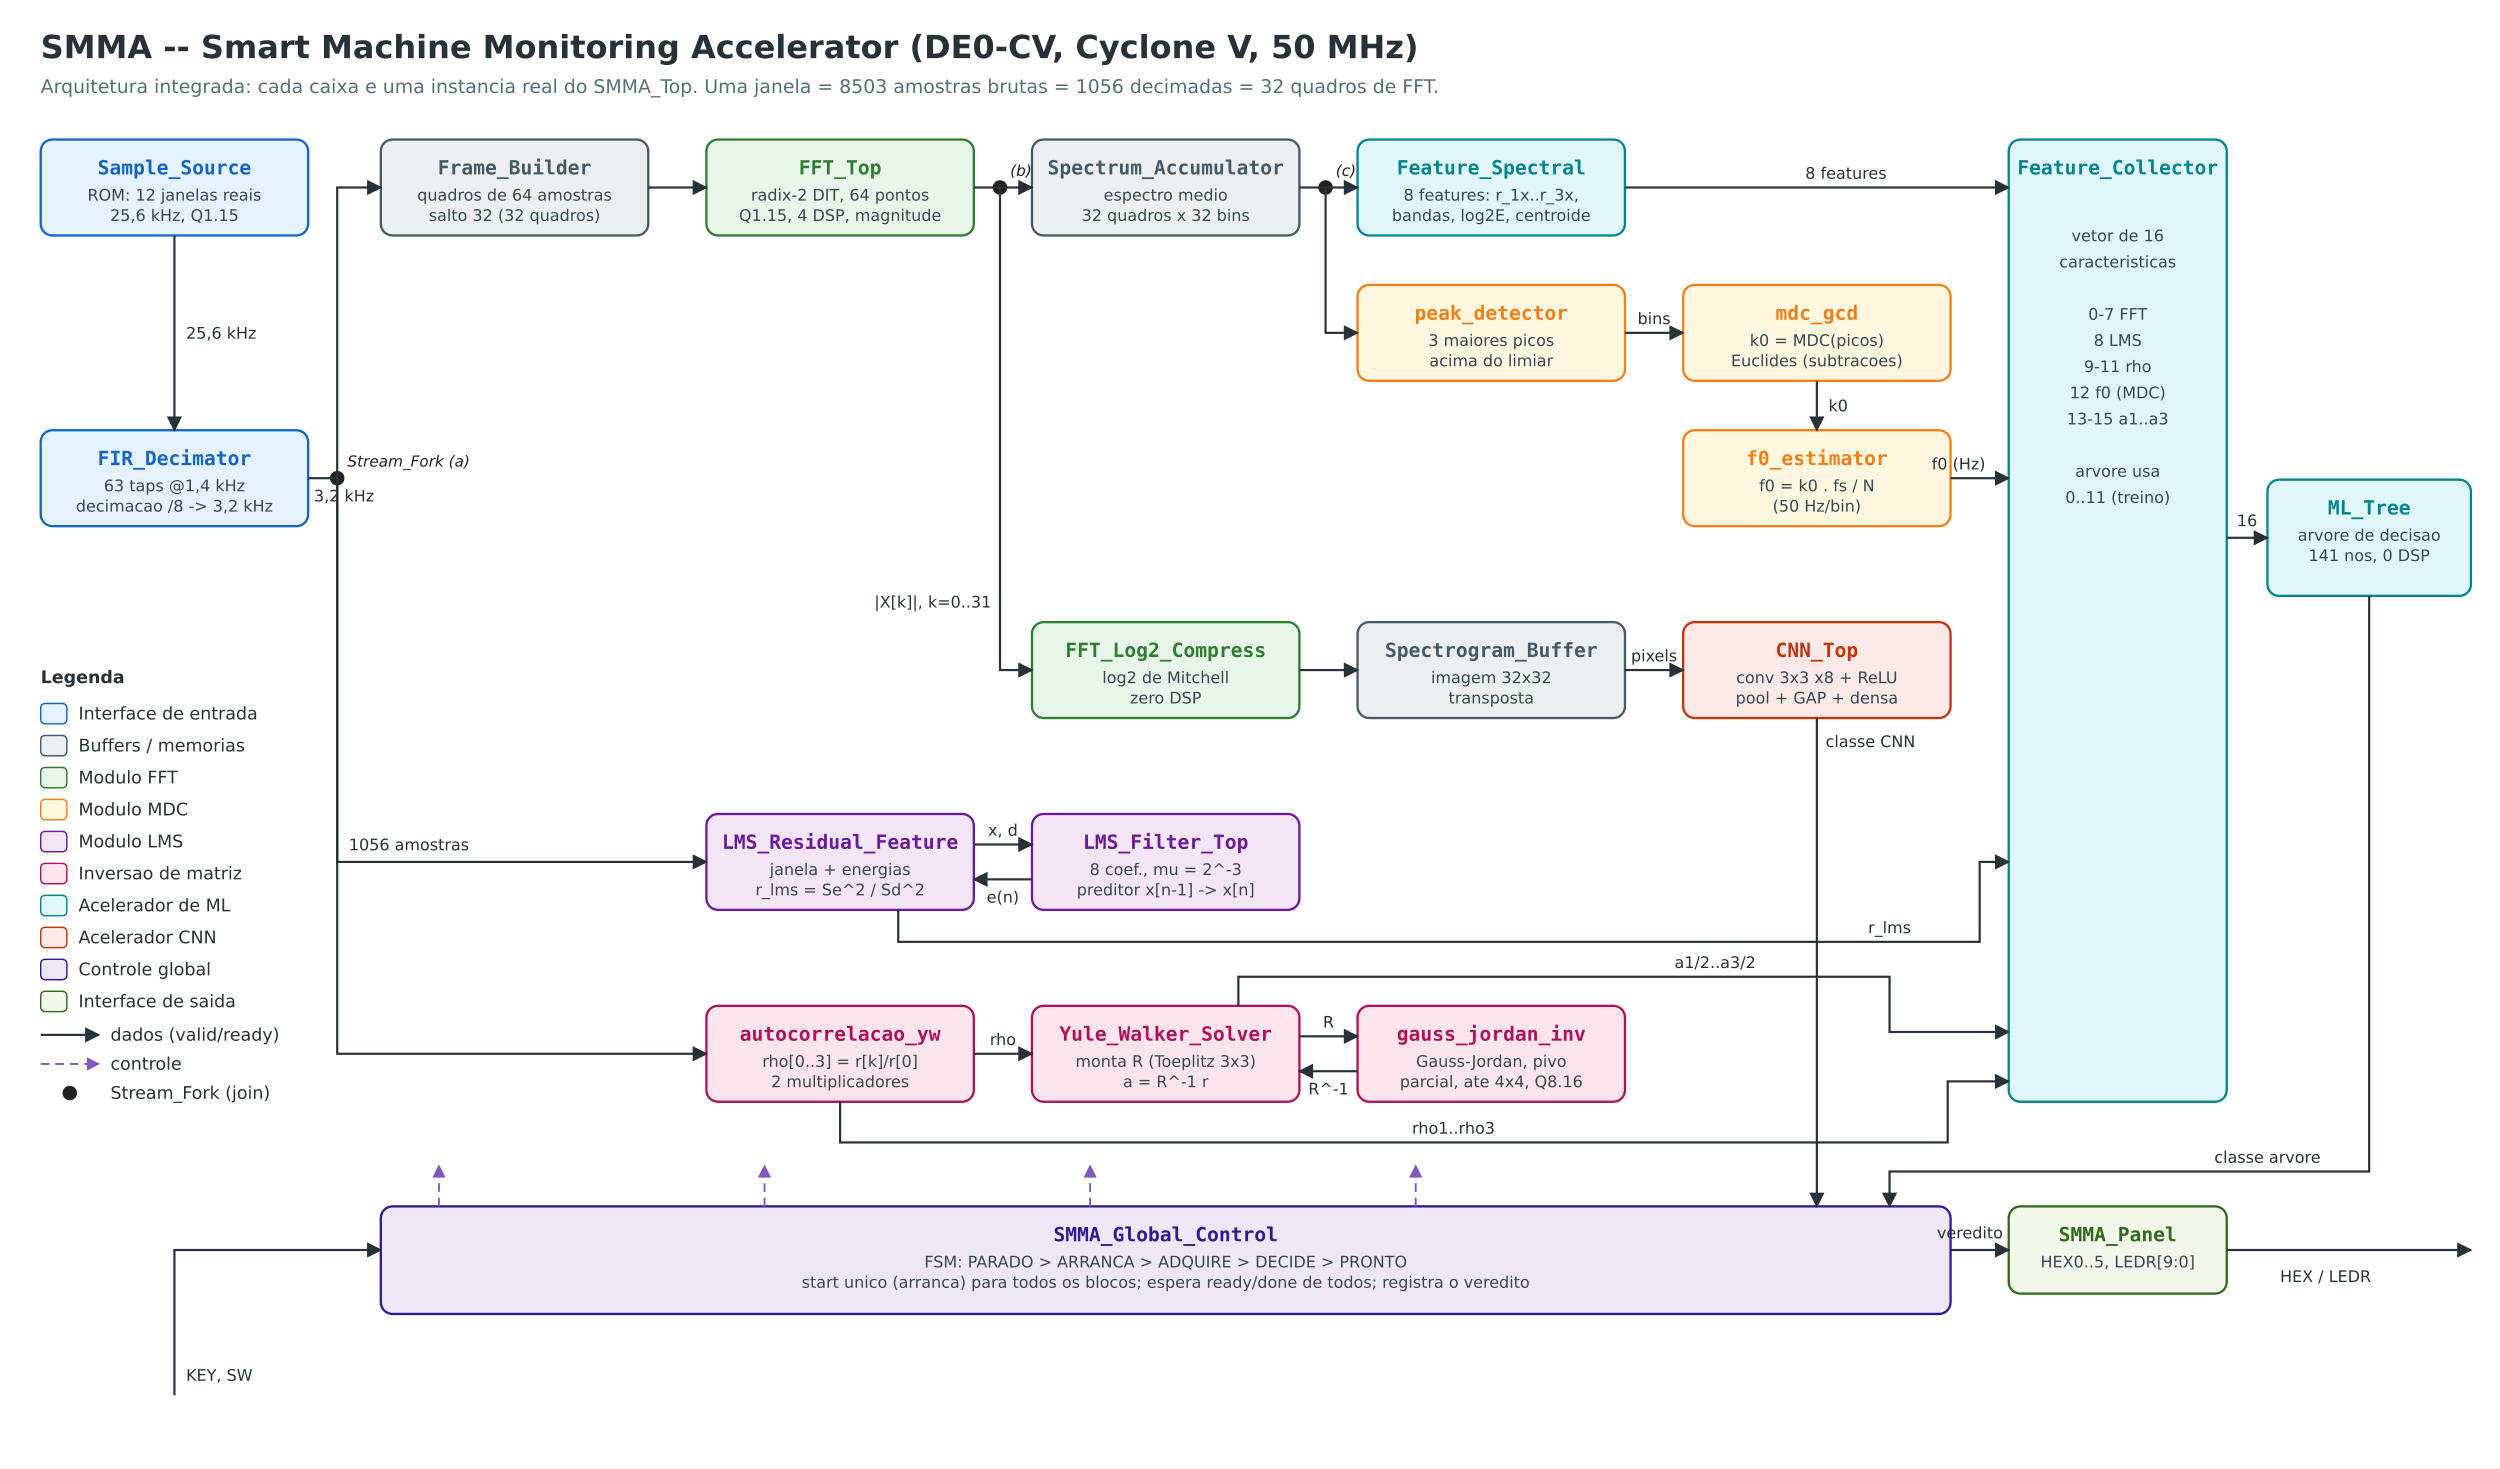
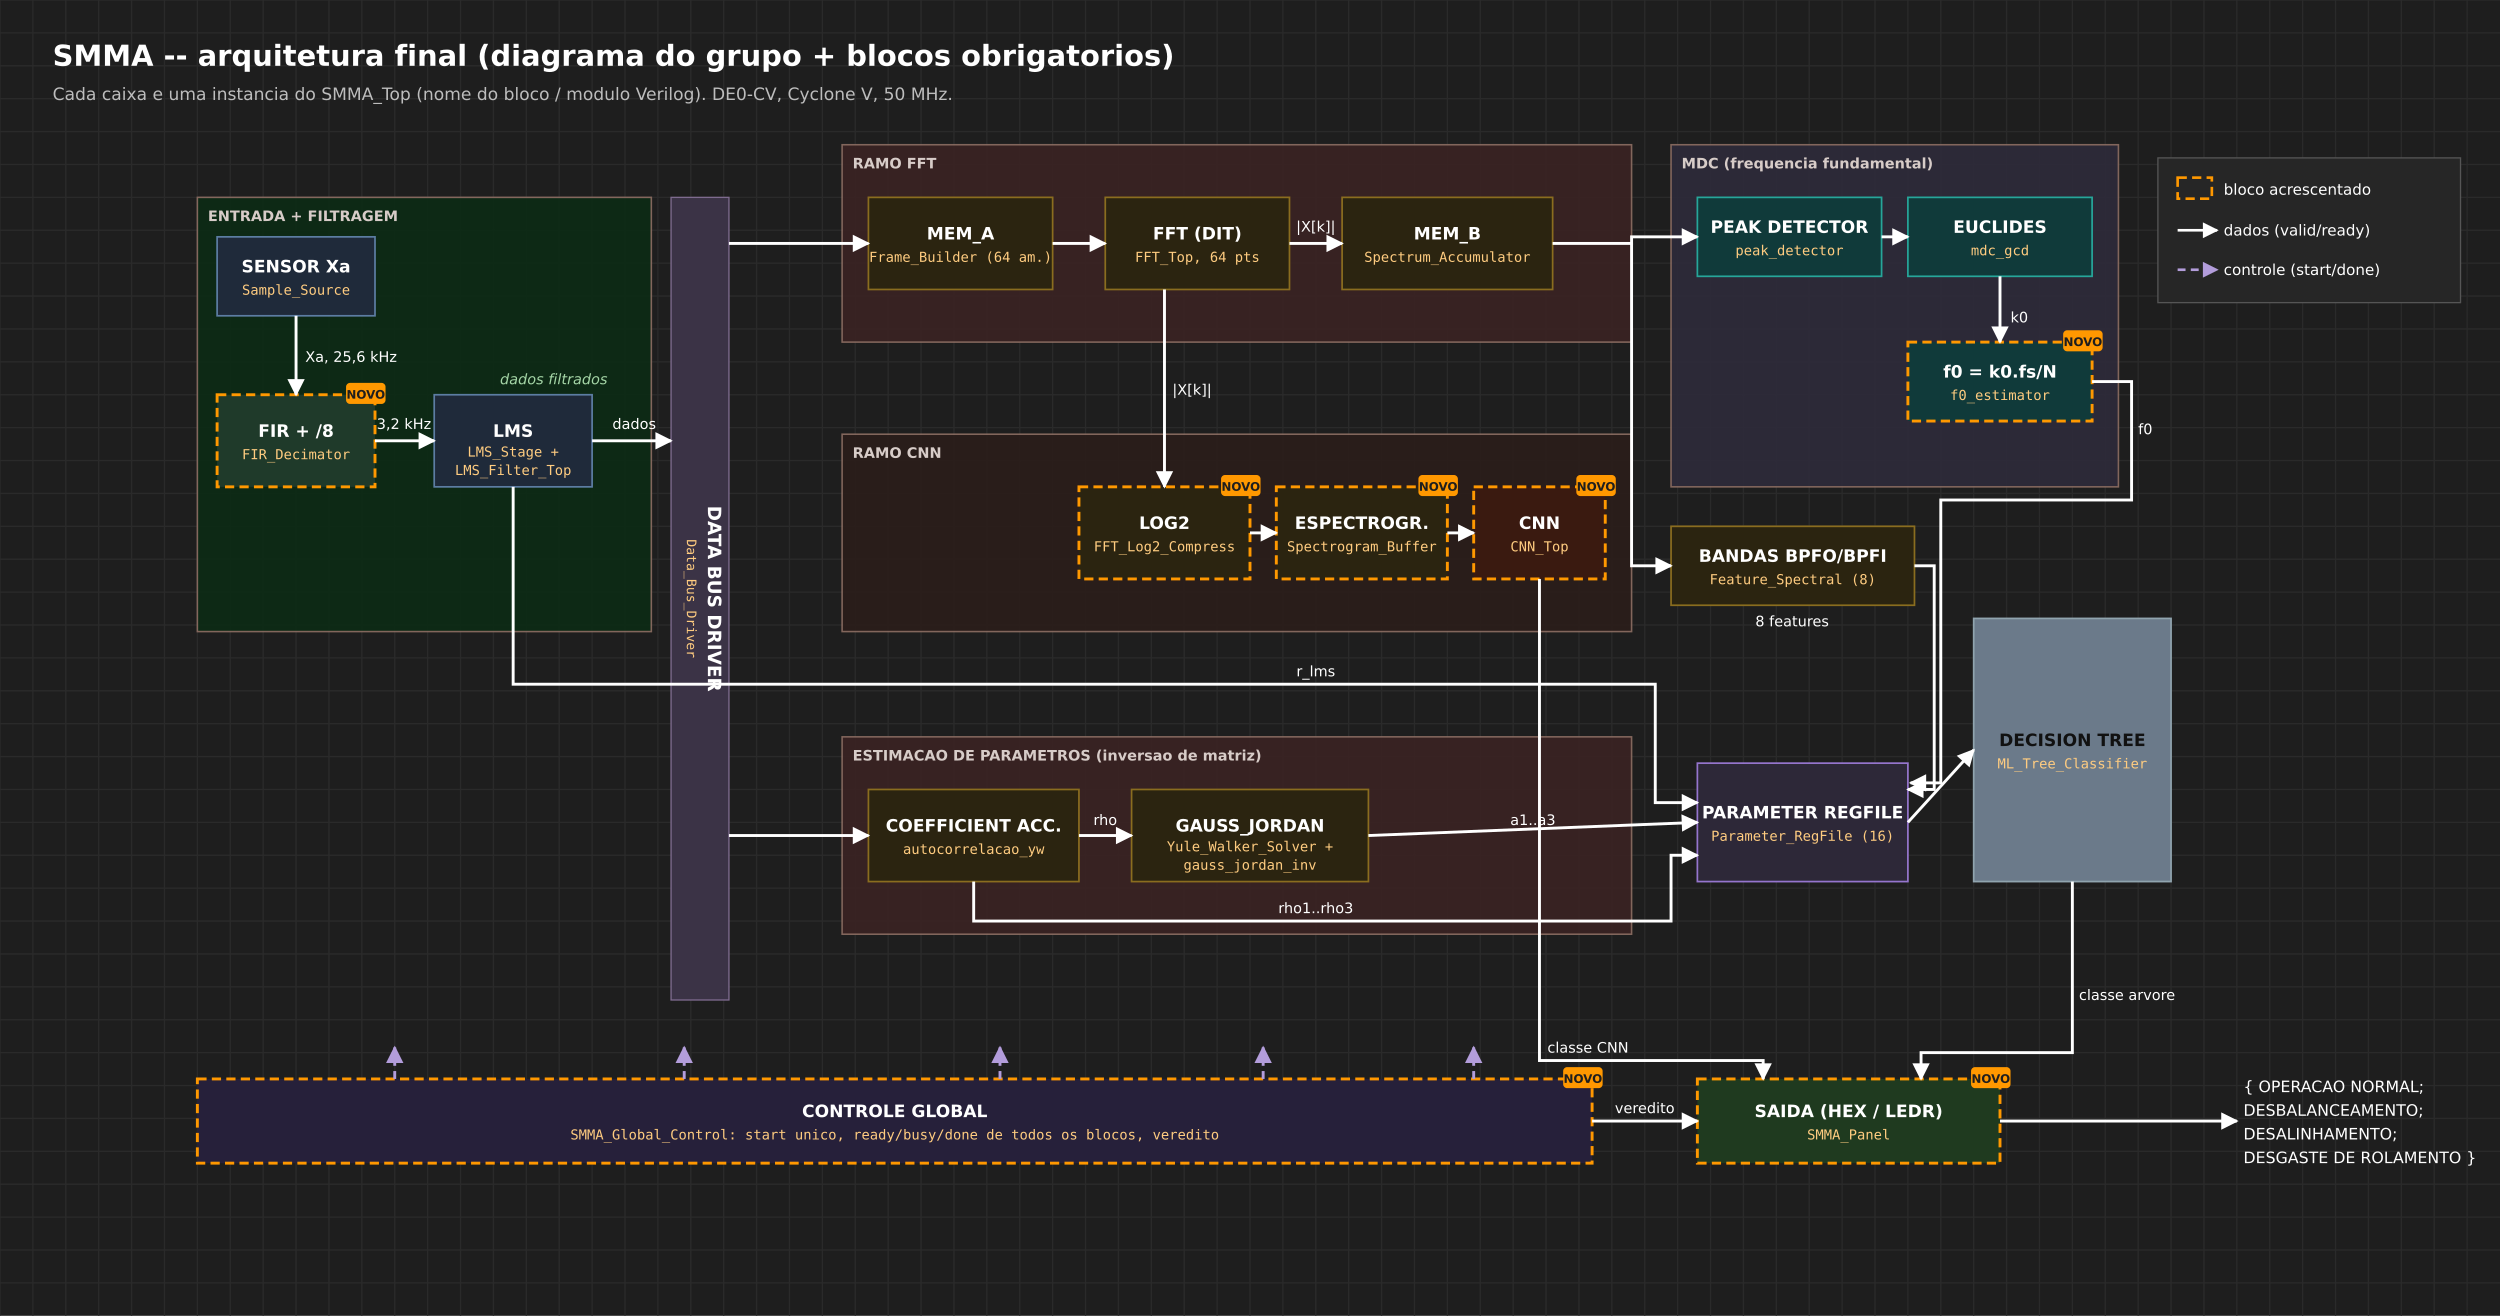
- <svg xmlns="http://www.w3.org/2000/svg" width="1720" height="1010" viewBox="0 0 1720 1010" font-family="DejaVu Sans, Arial, sans-serif">
+ <svg xmlns="http://www.w3.org/2000/svg" width="1900" height="1000" viewBox="0 0 1900 1000" font-family="DejaVu Sans, Arial, sans-serif">
  <defs>
-     <marker id="ad" viewBox="0 0 10 10" refX="9" refY="5" markerWidth="7" markerHeight="7" orient="auto-start-reverse">
-       <path d="M0,0 L10,5 L0,10 z" fill="#263238" />
+     <marker id="m" viewBox="0 0 10 10" refX="9" refY="5" markerWidth="6" markerHeight="6" orient="auto">
+       <path d="M0,0 L10,5 L0,10 z" fill="#ffffff" />
    </marker>
-     <marker id="ac" viewBox="0 0 10 10" refX="9" refY="5" markerWidth="7" markerHeight="7" orient="auto-start-reverse">
-       <path d="M0,0 L10,5 L0,10 z" fill="#7E57C2" />
+     <marker id="mc" viewBox="0 0 10 10" refX="9" refY="5" markerWidth="6" markerHeight="6" orient="auto">
+       <path d="M0,0 L10,5 L0,10 z" fill="#b39ddb" />
    </marker>
    <style>
- .nm { font-family: DejaVu Sans Mono, Consolas, monospace; font-size: 13.5px; font-weight: bold; text-anchor: middle; }
- .sb { font-size: 11px; fill: #37474F; text-anchor: middle; }
- .lb { font-size: 11px; fill: #263238; }
- .fk { font-size: 10.5px; fill: #212121; font-style: italic; }
- .ct { font-size: 11.5px; fill: #5E35B1; }
- .lg { font-size: 12px; fill: #263238; }
- .d { fill: none; stroke: #263238; stroke-width: 1.5; }
- .c { fill: none; stroke: #7E57C2; stroke-width: 1.3; stroke-dasharray: 6 4; }
+ .nm { font-size: 13px; font-weight: bold; text-anchor: middle; }
+ .md { font-size: 10.5px; fill: #ffcc80; text-anchor: middle; font-family: DejaVu Sans Mono, monospace; }
+ .gr { font-size: 11px; fill: #d7ccc8; font-weight: bold; }
+ .lb { font-size: 11px; fill: #ffffff; }
+ .lb2 { font-size: 11px; fill: #a5d6a7; font-style: italic; }
+ .bus { font-size: 14px; fill: #ffffff; font-weight: bold; text-anchor: middle; }
+ .busm { font-size: 10px; fill: #ffcc80; text-anchor: middle; font-family: DejaVu Sans Mono, monospace; }
+ .tag { font-size: 9px; fill: #1e1e1e; font-weight: bold; text-anchor: middle; }
+ .out { font-size: 12px; fill: #ffffff; }
+ .lg { font-size: 11.5px; fill: #ffffff; }
</style>
  </defs>
-   <rect width="100%" height="100%" fill="#FFFFFF" />
-   <text x="28" y="40" font-size="22" font-weight="bold" fill="#263238">SMMA -- Smart Machine Monitoring Accelerator (DE0-CV, Cyclone V, 50 MHz)</text>
-   <text x="28" y="64" font-size="13" fill="#546E7A">Arquitetura integrada: cada caixa e uma instancia real do SMMA_Top. Uma janela = 8503 amostras brutas = 1056 decimadas = 32 quadros de FFT.</text>
-   <g id="src">
-     <rect x="28" y="96" width="184" height="66" rx="8" fill="#E3F2FD" stroke="#1565C0" stroke-width="1.6" />
-     <text x="120.0" y="120" class="nm" fill="#1565C0">Sample_Source</text>
-     <text x="120.0" y="138" class="sb">ROM: 12 janelas reais</text>
-     <text x="120.0" y="152" class="sb">25,6 kHz, Q1.15</text>
-   </g>
-   <g id="fir">
-     <rect x="28" y="296" width="184" height="66" rx="8" fill="#E3F2FD" stroke="#1565C0" stroke-width="1.6" />
-     <text x="120.0" y="320" class="nm" fill="#1565C0">FIR_Decimator</text>
-     <text x="120.0" y="338" class="sb">63 taps @1,4 kHz</text>
-     <text x="120.0" y="352" class="sb">decimacao /8 -&gt; 3,2 kHz</text>
-   </g>
-   <g id="fb">
-     <rect x="262" y="96" width="184" height="66" rx="8" fill="#ECEFF1" stroke="#455A64" stroke-width="1.6" />
-     <text x="354.0" y="120" class="nm" fill="#455A64">Frame_Builder</text>
-     <text x="354.0" y="138" class="sb">quadros de 64 amostras</text>
-     <text x="354.0" y="152" class="sb">salto 32 (32 quadros)</text>
-   </g>
-   <g id="fft">
-     <rect x="486" y="96" width="184" height="66" rx="8" fill="#E8F5E9" stroke="#2E7D32" stroke-width="1.6" />
-     <text x="578.0" y="120" class="nm" fill="#2E7D32">FFT_Top</text>
-     <text x="578.0" y="138" class="sb">radix-2 DIT, 64 pontos</text>
-     <text x="578.0" y="152" class="sb">Q1.15, 4 DSP, magnitude</text>
-   </g>
-   <g id="sa">
-     <rect x="710" y="96" width="184" height="66" rx="8" fill="#ECEFF1" stroke="#455A64" stroke-width="1.6" />
-     <text x="802.0" y="120" class="nm" fill="#455A64">Spectrum_Accumulator</text>
-     <text x="802.0" y="138" class="sb">espectro medio</text>
-     <text x="802.0" y="152" class="sb">32 quadros x 32 bins</text>
-   </g>
-   <g id="fs">
-     <rect x="934" y="96" width="184" height="66" rx="8" fill="#E0F7FA" stroke="#00838F" stroke-width="1.6" />
-     <text x="1026.0" y="120" class="nm" fill="#00838F">Feature_Spectral</text>
-     <text x="1026.0" y="138" class="sb">8 features: r_1x..r_3x,</text>
-     <text x="1026.0" y="152" class="sb">bandas, log2E, centroide</text>
-   </g>
-   <g id="pk">
-     <rect x="934" y="196" width="184" height="66" rx="8" fill="#FFF8E1" stroke="#F57F17" stroke-width="1.6" />
-     <text x="1026.0" y="220" class="nm" fill="#F57F17">peak_detector</text>
-     <text x="1026.0" y="238" class="sb">3 maiores picos</text>
-     <text x="1026.0" y="252" class="sb">acima do limiar</text>
-   </g>
-   <g id="mdc">
-     <rect x="1158" y="196" width="184" height="66" rx="8" fill="#FFF8E1" stroke="#F57F17" stroke-width="1.6" />
-     <text x="1250.0" y="220" class="nm" fill="#F57F17">mdc_gcd</text>
-     <text x="1250.0" y="238" class="sb">k0 = MDC(picos)</text>
-     <text x="1250.0" y="252" class="sb">Euclides (subtracoes)</text>
-   </g>
-   <g id="f0">
-     <rect x="1158" y="296" width="184" height="66" rx="8" fill="#FFF8E1" stroke="#F57F17" stroke-width="1.6" />
-     <text x="1250.0" y="320" class="nm" fill="#F57F17">f0_estimator</text>
-     <text x="1250.0" y="338" class="sb">f0 = k0 . fs / N</text>
-     <text x="1250.0" y="352" class="sb">(50 Hz/bin)</text>
-   </g>
-   <g id="lg">
-     <rect x="710" y="428" width="184" height="66" rx="8" fill="#E8F5E9" stroke="#2E7D32" stroke-width="1.6" />
-     <text x="802.0" y="452" class="nm" fill="#2E7D32">FFT_Log2_Compress</text>
-     <text x="802.0" y="470" class="sb">log2 de Mitchell</text>
-     <text x="802.0" y="484" class="sb">zero DSP</text>
-   </g>
-   <g id="sb">
-     <rect x="934" y="428" width="184" height="66" rx="8" fill="#ECEFF1" stroke="#455A64" stroke-width="1.6" />
-     <text x="1026.0" y="452" class="nm" fill="#455A64">Spectrogram_Buffer</text>
-     <text x="1026.0" y="470" class="sb">imagem 32x32</text>
-     <text x="1026.0" y="484" class="sb">transposta</text>
-   </g>
-   <g id="cnn">
-     <rect x="1158" y="428" width="184" height="66" rx="8" fill="#FBE9E7" stroke="#BF360C" stroke-width="1.6" />
-     <text x="1250.0" y="452" class="nm" fill="#BF360C">CNN_Top</text>
-     <text x="1250.0" y="470" class="sb">conv 3x3 x8 + ReLU</text>
-     <text x="1250.0" y="484" class="sb">pool + GAP + densa</text>
-   </g>
-   <g id="lr">
-     <rect x="486" y="560" width="184" height="66" rx="8" fill="#F3E5F5" stroke="#6A1B9A" stroke-width="1.6" />
-     <text x="578.0" y="584" class="nm" fill="#6A1B9A">LMS_Residual_Feature</text>
-     <text x="578.0" y="602" class="sb">janela + energias</text>
-     <text x="578.0" y="616" class="sb">r_lms = Se^2 / Sd^2</text>
-   </g>
-   <g id="lms">
-     <rect x="710" y="560" width="184" height="66" rx="8" fill="#F3E5F5" stroke="#6A1B9A" stroke-width="1.6" />
-     <text x="802.0" y="584" class="nm" fill="#6A1B9A">LMS_Filter_Top</text>
-     <text x="802.0" y="602" class="sb">8 coef., mu = 2^-3</text>
-     <text x="802.0" y="616" class="sb">preditor x[n-1] -&gt; x[n]</text>
-   </g>
-   <g id="ac">
-     <rect x="486" y="692" width="184" height="66" rx="8" fill="#FCE4EC" stroke="#AD1457" stroke-width="1.6" />
-     <text x="578.0" y="716" class="nm" fill="#AD1457">autocorrelacao_yw</text>
-     <text x="578.0" y="734" class="sb">rho[0..3] = r[k]/r[0]</text>
-     <text x="578.0" y="748" class="sb">2 multiplicadores</text>
-   </g>
-   <g id="yw">
-     <rect x="710" y="692" width="184" height="66" rx="8" fill="#FCE4EC" stroke="#AD1457" stroke-width="1.6" />
-     <text x="802.0" y="716" class="nm" fill="#AD1457">Yule_Walker_Solver</text>
-     <text x="802.0" y="734" class="sb">monta R (Toeplitz 3x3)</text>
-     <text x="802.0" y="748" class="sb">a = R^-1 r</text>
-   </g>
-   <g id="gj">
-     <rect x="934" y="692" width="184" height="66" rx="8" fill="#FCE4EC" stroke="#AD1457" stroke-width="1.6" />
-     <text x="1026.0" y="716" class="nm" fill="#AD1457">gauss_jordan_inv</text>
-     <text x="1026.0" y="734" class="sb">Gauss-Jordan, pivo</text>
-     <text x="1026.0" y="748" class="sb">parcial, ate 4x4, Q8.16</text>
-   </g>
-   <g id="col">
-     <rect x="1382" y="96" width="150" height="662" rx="8" fill="#E0F7FA" stroke="#00838F" stroke-width="1.6" />
-     <text x="1457.0" y="120" class="nm" fill="#00838F">Feature_Collector</text>
-     <text x="1457.0" y="138" class="sb" />
-   </g>
-   <g id="tree">
-     <rect x="1560" y="330" width="140" height="80" rx="8" fill="#E0F7FA" stroke="#00838F" stroke-width="1.6" />
-     <text x="1630.0" y="354" class="nm" fill="#00838F">ML_Tree</text>
-     <text x="1630.0" y="372" class="sb">arvore de decisao</text>
-     <text x="1630.0" y="386" class="sb">141 nos, 0 DSP</text>
-   </g>
-   <g id="ctl">
-     <rect x="262" y="830" width="1080" height="74" rx="8" fill="#EDE7F6" stroke="#311B92" stroke-width="1.6" />
-     <text x="802.0" y="854" class="nm" fill="#311B92">SMMA_Global_Control</text>
-     <text x="802.0" y="872" class="sb">FSM: PARADO &gt; ARRANCA &gt; ADQUIRE &gt; DECIDE &gt; PRONTO</text>
-     <text x="802.0" y="886" class="sb">start unico (arranca) para todos os blocos; espera ready/done de todos; registra o veredito</text>
-   </g>
-   <g id="pan">
-     <rect x="1382" y="830" width="150" height="60" rx="8" fill="#F1F8E9" stroke="#33691E" stroke-width="1.6" />
-     <text x="1457.0" y="854" class="nm" fill="#33691E">SMMA_Panel</text>
-     <text x="1457.0" y="872" class="sb">HEX0..5, LEDR[9:0]</text>
-   </g>
-   <text x="1457" y="166" class="sb">vetor de 16</text>
-   <text x="1457" y="184" class="sb">caracteristicas</text>
-   <text x="1457" y="202" class="sb" />
-   <text x="1457" y="220" class="sb">0-7  FFT</text>
-   <text x="1457" y="238" class="sb">8    LMS</text>
-   <text x="1457" y="256" class="sb">9-11 rho</text>
-   <text x="1457" y="274" class="sb">12   f0 (MDC)</text>
-   <text x="1457" y="292" class="sb">13-15 a1..a3</text>
-   <text x="1457" y="310" class="sb" />
-   <text x="1457" y="328" class="sb">arvore usa</text>
-   <text x="1457" y="346" class="sb">0..11 (treino)</text>
-   <path d="M120.0,162 L120.0,296" class="d" marker-end="url(#ad)" />
-   <text x="128.0" y="233.0" class="lb" text-anchor="start">25,6 kHz</text>
-   <circle cx="232" cy="329.0" r="5" fill="#212121" />
-   <text x="239" y="321.0" class="fk">Stream_Fork (a)</text>
-   <path d="M212,329.0 L232,329.0" class="d" />
-   <text x="216" y="345.0" class="lb" text-anchor="start">3,2 kHz</text>
-   <path d="M232,329.0 L232,129.0 L262,129.0" class="d" marker-end="url(#ad)" />
-   <path d="M232,329.0 L232,593.0 L486,593.0" class="d" marker-end="url(#ad)" />
-   <text x="240" y="585.0" class="lb" text-anchor="start">1056 amostras</text>
-   <path d="M232,329.0 L232,725.0 L486,725.0" class="d" marker-end="url(#ad)" />
-   <path d="M446,129.0 L486,129.0" class="d" marker-end="url(#ad)" />
-   <circle cx="688" cy="129.0" r="5" fill="#212121" />
-   <text x="695" y="121.0" class="fk">(b)</text>
-   <path d="M670,129.0 L688,129.0" class="d" />
-   <path d="M688,129.0 L710,129.0" class="d" marker-end="url(#ad)" />
-   <path d="M688,129.0 L688,461.0 L710,461.0" class="d" marker-end="url(#ad)" />
-   <text x="682" y="418" class="lb" text-anchor="end">|X[k]|, k=0..31</text>
-   <circle cx="912" cy="129.0" r="5" fill="#212121" />
-   <text x="919" y="121.0" class="fk">(c)</text>
-   <path d="M894,129.0 L912,129.0" class="d" />
-   <path d="M912,129.0 L934,129.0" class="d" marker-end="url(#ad)" />
-   <path d="M912,129.0 L912,229.0 L934,229.0" class="d" marker-end="url(#ad)" />
-   <path d="M1118,229.0 L1158,229.0" class="d" marker-end="url(#ad)" />
-   <text x="1138.0" y="223.0" class="lb" text-anchor="middle">bins</text>
-   <path d="M1250.0,262 L1250.0,296" class="d" marker-end="url(#ad)" />
-   <text x="1258.0" y="283.0" class="lb" text-anchor="start">k0</text>
-   <path d="M1118,129.0 L1382,129.0" class="d" marker-end="url(#ad)" />
-   <text x="1270" y="123.0" class="lb" text-anchor="middle">8 features</text>
-   <path d="M1342,329.0 L1382,329.0" class="d" marker-end="url(#ad)" />
-   <text x="1366" y="323.0" class="lb" text-anchor="end">f0 (Hz)</text>
-   <path d="M894,461.0 L934,461.0" class="d" marker-end="url(#ad)" />
-   <path d="M1118,461.0 L1158,461.0" class="d" marker-end="url(#ad)" />
-   <text x="1138.0" y="455.0" class="lb" text-anchor="middle">pixels</text>
-   <path d="M670,581.0 L710,581.0" class="d" marker-end="url(#ad)" />
-   <text x="690.0" y="575.0" class="lb" text-anchor="middle">x, d</text>
-   <path d="M710,605.0 L670,605.0" class="d" marker-end="url(#ad)" />
-   <text x="690.0" y="621.0" class="lb" text-anchor="middle">e(n)</text>
-   <path d="M618.0,626 L618.0,648 L1362,648 L1362,593.0 L1382,593.0" class="d" marker-end="url(#ad)" />
-   <text x="1300" y="642" class="lb" text-anchor="middle">r_lms</text>
-   <path d="M670,725.0 L710,725.0" class="d" marker-end="url(#ad)" />
-   <text x="690.0" y="719.0" class="lb" text-anchor="middle">rho</text>
-   <path d="M894,713.0 L934,713.0" class="d" marker-end="url(#ad)" />
-   <text x="914.0" y="707.0" class="lb" text-anchor="middle">R</text>
-   <path d="M934,737.0 L894,737.0" class="d" marker-end="url(#ad)" />
-   <text x="914.0" y="753.0" class="lb" text-anchor="middle">R^-1</text>
-   <path d="M578.0,758 L578.0,786 L1340,786 L1340,744 L1382,744" class="d" marker-end="url(#ad)" />
-   <text x="1000" y="780" class="lb" text-anchor="middle">rho1..rho3</text>
-   <path d="M852.0,692 L852.0,672 L1300,672 L1300,710 L1382,710" class="d" marker-end="url(#ad)" />
-   <text x="1180" y="666" class="lb" text-anchor="middle">a1/2..a3/2</text>
-   <path d="M1532,370 L1560,370.0" class="d" marker-end="url(#ad)" />
-   <text x="1546" y="362" class="lb" text-anchor="middle">16</text>
-   <path d="M1630.0,410 L1630,806 L1300,806 L1300,830" class="d" marker-end="url(#ad)" />
-   <text x="1560" y="800" class="lb" text-anchor="middle">classe arvore</text>
-   <path d="M1250.0,494 L1250.0,830" class="d" marker-end="url(#ad)" />
-   <text x="1256.0" y="514" class="lb" text-anchor="start">classe CNN</text>
-   <path d="M1342,860 L1382,860.0" class="d" marker-end="url(#ad)" />
-   <text x="1378" y="852" class="lb" text-anchor="end">veredito</text>
-   <path d="M1532,860 L1700,860" class="d" marker-end="url(#ad)" />
-   <text x="1600" y="882" class="lb" text-anchor="middle">HEX / LEDR</text>
-   <path d="M120.0,960 L120.0,860 L262,860" class="d" marker-end="url(#ad)" />
-   <text x="128.0" y="950" class="lb" text-anchor="start">KEY, SW</text>
-   <path d="M302,830 L302,802" class="c" marker-end="url(#ac)" />
-   <path d="M526,830 L526,802" class="c" marker-end="url(#ac)" />
-   <path d="M750,830 L750,802" class="c" marker-end="url(#ac)" />
-   <path d="M974,830 L974,802" class="c" marker-end="url(#ac)" />
-   <text x="28" y="470" class="lg" font-weight="bold">Legenda</text>
-   <rect x="28" y="484" width="18" height="14" rx="3" fill="#E3F2FD" stroke="#1565C0" />
-   <text x="54" y="495" class="lg">Interface de entrada</text>
-   <rect x="28" y="506" width="18" height="14" rx="3" fill="#ECEFF1" stroke="#455A64" />
-   <text x="54" y="517" class="lg">Buffers / memorias</text>
-   <rect x="28" y="528" width="18" height="14" rx="3" fill="#E8F5E9" stroke="#2E7D32" />
-   <text x="54" y="539" class="lg">Modulo FFT</text>
-   <rect x="28" y="550" width="18" height="14" rx="3" fill="#FFF8E1" stroke="#F57F17" />
-   <text x="54" y="561" class="lg">Modulo MDC</text>
-   <rect x="28" y="572" width="18" height="14" rx="3" fill="#F3E5F5" stroke="#6A1B9A" />
-   <text x="54" y="583" class="lg">Modulo LMS</text>
-   <rect x="28" y="594" width="18" height="14" rx="3" fill="#FCE4EC" stroke="#AD1457" />
-   <text x="54" y="605" class="lg">Inversao de matriz</text>
-   <rect x="28" y="616" width="18" height="14" rx="3" fill="#E0F7FA" stroke="#00838F" />
-   <text x="54" y="627" class="lg">Acelerador de ML</text>
-   <rect x="28" y="638" width="18" height="14" rx="3" fill="#FBE9E7" stroke="#BF360C" />
-   <text x="54" y="649" class="lg">Acelerador CNN</text>
-   <rect x="28" y="660" width="18" height="14" rx="3" fill="#EDE7F6" stroke="#311B92" />
-   <text x="54" y="671" class="lg">Controle global</text>
-   <rect x="28" y="682" width="18" height="14" rx="3" fill="#F1F8E9" stroke="#33691E" />
-   <text x="54" y="693" class="lg">Interface de saida</text>
-   <path d="M28,712 L68,712" class="d" marker-end="url(#ad)" />
-   <text x="76" y="716" class="lg">dados (valid/ready)</text>
-   <path d="M28,732 L68,732" class="c" marker-end="url(#ac)" />
-   <text x="76" y="736" class="lg">controle</text>
-   <circle cx="48" cy="752" r="5" fill="#212121" />
-   <text x="76" y="756" class="lg">Stream_Fork (join)</text>
+   <rect width="100%" height="100%" fill="#1e1e1e" />
+   <path d="M0,0 V1000" stroke="#2a2a2a" />
+   <path d="M25,0 V1000" stroke="#2a2a2a" />
+   <path d="M50,0 V1000" stroke="#2a2a2a" />
+   <path d="M75,0 V1000" stroke="#2a2a2a" />
+   <path d="M100,0 V1000" stroke="#2a2a2a" />
+   <path d="M125,0 V1000" stroke="#2a2a2a" />
+   <path d="M150,0 V1000" stroke="#2a2a2a" />
+   <path d="M175,0 V1000" stroke="#2a2a2a" />
+   <path d="M200,0 V1000" stroke="#2a2a2a" />
+   <path d="M225,0 V1000" stroke="#2a2a2a" />
+   <path d="M250,0 V1000" stroke="#2a2a2a" />
+   <path d="M275,0 V1000" stroke="#2a2a2a" />
+   <path d="M300,0 V1000" stroke="#2a2a2a" />
+   <path d="M325,0 V1000" stroke="#2a2a2a" />
+   <path d="M350,0 V1000" stroke="#2a2a2a" />
+   <path d="M375,0 V1000" stroke="#2a2a2a" />
+   <path d="M400,0 V1000" stroke="#2a2a2a" />
+   <path d="M425,0 V1000" stroke="#2a2a2a" />
+   <path d="M450,0 V1000" stroke="#2a2a2a" />
+   <path d="M475,0 V1000" stroke="#2a2a2a" />
+   <path d="M500,0 V1000" stroke="#2a2a2a" />
+   <path d="M525,0 V1000" stroke="#2a2a2a" />
+   <path d="M550,0 V1000" stroke="#2a2a2a" />
+   <path d="M575,0 V1000" stroke="#2a2a2a" />
+   <path d="M600,0 V1000" stroke="#2a2a2a" />
+   <path d="M625,0 V1000" stroke="#2a2a2a" />
+   <path d="M650,0 V1000" stroke="#2a2a2a" />
+   <path d="M675,0 V1000" stroke="#2a2a2a" />
+   <path d="M700,0 V1000" stroke="#2a2a2a" />
+   <path d="M725,0 V1000" stroke="#2a2a2a" />
+   <path d="M750,0 V1000" stroke="#2a2a2a" />
+   <path d="M775,0 V1000" stroke="#2a2a2a" />
+   <path d="M800,0 V1000" stroke="#2a2a2a" />
+   <path d="M825,0 V1000" stroke="#2a2a2a" />
+   <path d="M850,0 V1000" stroke="#2a2a2a" />
+   <path d="M875,0 V1000" stroke="#2a2a2a" />
+   <path d="M900,0 V1000" stroke="#2a2a2a" />
+   <path d="M925,0 V1000" stroke="#2a2a2a" />
+   <path d="M950,0 V1000" stroke="#2a2a2a" />
+   <path d="M975,0 V1000" stroke="#2a2a2a" />
+   <path d="M1000,0 V1000" stroke="#2a2a2a" />
+   <path d="M1025,0 V1000" stroke="#2a2a2a" />
+   <path d="M1050,0 V1000" stroke="#2a2a2a" />
+   <path d="M1075,0 V1000" stroke="#2a2a2a" />
+   <path d="M1100,0 V1000" stroke="#2a2a2a" />
+   <path d="M1125,0 V1000" stroke="#2a2a2a" />
+   <path d="M1150,0 V1000" stroke="#2a2a2a" />
+   <path d="M1175,0 V1000" stroke="#2a2a2a" />
+   <path d="M1200,0 V1000" stroke="#2a2a2a" />
+   <path d="M1225,0 V1000" stroke="#2a2a2a" />
+   <path d="M1250,0 V1000" stroke="#2a2a2a" />
+   <path d="M1275,0 V1000" stroke="#2a2a2a" />
+   <path d="M1300,0 V1000" stroke="#2a2a2a" />
+   <path d="M1325,0 V1000" stroke="#2a2a2a" />
+   <path d="M1350,0 V1000" stroke="#2a2a2a" />
+   <path d="M1375,0 V1000" stroke="#2a2a2a" />
+   <path d="M1400,0 V1000" stroke="#2a2a2a" />
+   <path d="M1425,0 V1000" stroke="#2a2a2a" />
+   <path d="M1450,0 V1000" stroke="#2a2a2a" />
+   <path d="M1475,0 V1000" stroke="#2a2a2a" />
+   <path d="M1500,0 V1000" stroke="#2a2a2a" />
+   <path d="M1525,0 V1000" stroke="#2a2a2a" />
+   <path d="M1550,0 V1000" stroke="#2a2a2a" />
+   <path d="M1575,0 V1000" stroke="#2a2a2a" />
+   <path d="M1600,0 V1000" stroke="#2a2a2a" />
+   <path d="M1625,0 V1000" stroke="#2a2a2a" />
+   <path d="M1650,0 V1000" stroke="#2a2a2a" />
+   <path d="M1675,0 V1000" stroke="#2a2a2a" />
+   <path d="M1700,0 V1000" stroke="#2a2a2a" />
+   <path d="M1725,0 V1000" stroke="#2a2a2a" />
+   <path d="M1750,0 V1000" stroke="#2a2a2a" />
+   <path d="M1775,0 V1000" stroke="#2a2a2a" />
+   <path d="M1800,0 V1000" stroke="#2a2a2a" />
+   <path d="M1825,0 V1000" stroke="#2a2a2a" />
+   <path d="M1850,0 V1000" stroke="#2a2a2a" />
+   <path d="M1875,0 V1000" stroke="#2a2a2a" />
+   <path d="M0,0 H1900" stroke="#2a2a2a" />
+   <path d="M0,25 H1900" stroke="#2a2a2a" />
+   <path d="M0,50 H1900" stroke="#2a2a2a" />
+   <path d="M0,75 H1900" stroke="#2a2a2a" />
+   <path d="M0,100 H1900" stroke="#2a2a2a" />
+   <path d="M0,125 H1900" stroke="#2a2a2a" />
+   <path d="M0,150 H1900" stroke="#2a2a2a" />
+   <path d="M0,175 H1900" stroke="#2a2a2a" />
+   <path d="M0,200 H1900" stroke="#2a2a2a" />
+   <path d="M0,225 H1900" stroke="#2a2a2a" />
+   <path d="M0,250 H1900" stroke="#2a2a2a" />
+   <path d="M0,275 H1900" stroke="#2a2a2a" />
+   <path d="M0,300 H1900" stroke="#2a2a2a" />
+   <path d="M0,325 H1900" stroke="#2a2a2a" />
+   <path d="M0,350 H1900" stroke="#2a2a2a" />
+   <path d="M0,375 H1900" stroke="#2a2a2a" />
+   <path d="M0,400 H1900" stroke="#2a2a2a" />
+   <path d="M0,425 H1900" stroke="#2a2a2a" />
+   <path d="M0,450 H1900" stroke="#2a2a2a" />
+   <path d="M0,475 H1900" stroke="#2a2a2a" />
+   <path d="M0,500 H1900" stroke="#2a2a2a" />
+   <path d="M0,525 H1900" stroke="#2a2a2a" />
+   <path d="M0,550 H1900" stroke="#2a2a2a" />
+   <path d="M0,575 H1900" stroke="#2a2a2a" />
+   <path d="M0,600 H1900" stroke="#2a2a2a" />
+   <path d="M0,625 H1900" stroke="#2a2a2a" />
+   <path d="M0,650 H1900" stroke="#2a2a2a" />
+   <path d="M0,675 H1900" stroke="#2a2a2a" />
+   <path d="M0,700 H1900" stroke="#2a2a2a" />
+   <path d="M0,725 H1900" stroke="#2a2a2a" />
+   <path d="M0,750 H1900" stroke="#2a2a2a" />
+   <path d="M0,775 H1900" stroke="#2a2a2a" />
+   <path d="M0,800 H1900" stroke="#2a2a2a" />
+   <path d="M0,825 H1900" stroke="#2a2a2a" />
+   <path d="M0,850 H1900" stroke="#2a2a2a" />
+   <path d="M0,875 H1900" stroke="#2a2a2a" />
+   <path d="M0,900 H1900" stroke="#2a2a2a" />
+   <path d="M0,925 H1900" stroke="#2a2a2a" />
+   <path d="M0,950 H1900" stroke="#2a2a2a" />
+   <path d="M0,975 H1900" stroke="#2a2a2a" />
+   <text x="40" y="50" font-size="22" font-weight="bold" fill="#ffffff">SMMA -- arquitetura final (diagrama do grupo + blocos obrigatorios)</text>
+   <text x="40" y="76" font-size="13" fill="#bdbdbd">Cada caixa e uma instancia do SMMA_Top (nome do bloco / modulo Verilog). DE0-CV, Cyclone V, 50 MHz.</text>
+   <rect x="150" y="150" width="345" height="330" fill="#0b2a14" stroke="#8d6e63" stroke-width="1.2" opacity="0.9" />
+   <text x="158" y="168" class="gr">ENTRADA + FILTRAGEM</text>
+   <rect x="640" y="110" width="600" height="150" fill="#3a2222" stroke="#8d6e63" stroke-width="1.2" opacity="0.9" />
+   <text x="648" y="128" class="gr">RAMO FFT</text>
+   <rect x="1270" y="110" width="340" height="260" fill="#2e2a3a" stroke="#8d6e63" stroke-width="1.2" opacity="0.9" />
+   <text x="1278" y="128" class="gr">MDC (frequencia fundamental)</text>
+   <rect x="640" y="560" width="600" height="150" fill="#3a2222" stroke="#8d6e63" stroke-width="1.2" opacity="0.9" />
+   <text x="648" y="578" class="gr">ESTIMACAO DE PARAMETROS (inversao de matriz)</text>
+   <rect x="640" y="330" width="600" height="150" fill="#2a1d1a" stroke="#8d6e63" stroke-width="1.2" opacity="0.9" />
+   <text x="648" y="348" class="gr">RAMO CNN</text>
+   <rect x="165" y="180" width="120" height="60" fill="#1f2a3a" stroke="#5c7da3" stroke-width="1.3" />
+   <text x="225.0" y="207.0" class="nm" fill="#ffffff">SENSOR Xa</text>
+   <text x="225.0" y="224.0" class="md">Sample_Source</text>
+   <rect x="165" y="300" width="120" height="70" fill="#1f3a2a" stroke="#ff9800" stroke-width="2.2" stroke-dasharray="7 4" />
+   <text x="225.0" y="332.0" class="nm" fill="#ffffff">FIR + /8</text>
+   <text x="225.0" y="349.0" class="md">FIR_Decimator</text>
+   <rect x="263" y="291" width="30" height="16" rx="3" fill="#ff9800" />
+   <text x="278" y="303" class="tag">NOVO</text>
+   <rect x="330" y="300" width="120" height="70" fill="#1f2a3a" stroke="#5c7da3" stroke-width="1.3" />
+   <text x="390.0" y="332.0" class="nm" fill="#ffffff">LMS</text>
+   <text x="390.0" y="347.0" class="md">LMS_Stage +</text>
+   <text x="390.0" y="361.0" class="md">LMS_Filter_Top</text>
+   <rect x="510" y="150" width="44" height="610" fill="#3b3346" stroke="#7e6b8f" />
+   <text transform="translate(538,455) rotate(90)" class="bus">DATA BUS DRIVER</text>
+   <text transform="translate(522,455) rotate(90)" class="busm">Data_Bus_Driver</text>
+   <rect x="660" y="150" width="140" height="70" fill="#2b2410" stroke="#8a6d1f" stroke-width="1.3" />
+   <text x="730.0" y="182.0" class="nm" fill="#ffffff">MEM_A</text>
+   <text x="730.0" y="199.0" class="md">Frame_Builder (64 am.)</text>
+   <rect x="840" y="150" width="140" height="70" fill="#2b2410" stroke="#8a6d1f" stroke-width="1.3" />
+   <text x="910.0" y="182.0" class="nm" fill="#ffffff">FFT (DIT)</text>
+   <text x="910.0" y="199.0" class="md">FFT_Top, 64 pts</text>
+   <rect x="1020" y="150" width="160" height="70" fill="#2b2410" stroke="#8a6d1f" stroke-width="1.3" />
+   <text x="1100.0" y="182.0" class="nm" fill="#ffffff">MEM_B</text>
+   <text x="1100.0" y="199.0" class="md">Spectrum_Accumulator</text>
+   <rect x="1290" y="150" width="140" height="60" fill="#103a3a" stroke="#26a69a" stroke-width="1.3" />
+   <text x="1360.0" y="177.0" class="nm" fill="#ffffff">PEAK DETECTOR</text>
+   <text x="1360.0" y="194.0" class="md">peak_detector</text>
+   <rect x="1450" y="150" width="140" height="60" fill="#103a3a" stroke="#26a69a" stroke-width="1.3" />
+   <text x="1520.0" y="177.0" class="nm" fill="#ffffff">EUCLIDES</text>
+   <text x="1520.0" y="194.0" class="md">mdc_gcd</text>
+   <rect x="1450" y="260" width="140" height="60" fill="#103a3a" stroke="#ff9800" stroke-width="2.2" stroke-dasharray="7 4" />
+   <text x="1520.0" y="287.0" class="nm" fill="#ffffff">f0 = k0.fs/N</text>
+   <text x="1520.0" y="304.0" class="md">f0_estimator</text>
+   <rect x="1568" y="251" width="30" height="16" rx="3" fill="#ff9800" />
+   <text x="1583" y="263" class="tag">NOVO</text>
+   <rect x="1270" y="400" width="185" height="60" fill="#2b2410" stroke="#8a6d1f" stroke-width="1.3" />
+   <text x="1362.5" y="427.0" class="nm" fill="#ffffff">BANDAS BPFO/BPFI</text>
+   <text x="1362.5" y="444.0" class="md">Feature_Spectral (8)</text>
+   <rect x="820" y="370" width="130" height="70" fill="#2b2410" stroke="#ff9800" stroke-width="2.2" stroke-dasharray="7 4" />
+   <text x="885.0" y="402.0" class="nm" fill="#ffffff">LOG2</text>
+   <text x="885.0" y="419.0" class="md">FFT_Log2_Compress</text>
+   <rect x="928" y="361" width="30" height="16" rx="3" fill="#ff9800" />
+   <text x="943" y="373" class="tag">NOVO</text>
+   <rect x="970" y="370" width="130" height="70" fill="#2b2410" stroke="#ff9800" stroke-width="2.2" stroke-dasharray="7 4" />
+   <text x="1035.0" y="402.0" class="nm" fill="#ffffff">ESPECTROGR.</text>
+   <text x="1035.0" y="419.0" class="md">Spectrogram_Buffer</text>
+   <rect x="1078" y="361" width="30" height="16" rx="3" fill="#ff9800" />
+   <text x="1093" y="373" class="tag">NOVO</text>
+   <rect x="1120" y="370" width="100" height="70" fill="#3a1a10" stroke="#ff9800" stroke-width="2.2" stroke-dasharray="7 4" />
+   <text x="1170.0" y="402.0" class="nm" fill="#ffffff">CNN</text>
+   <text x="1170.0" y="419.0" class="md">CNN_Top</text>
+   <rect x="1198" y="361" width="30" height="16" rx="3" fill="#ff9800" />
+   <text x="1213" y="373" class="tag">NOVO</text>
+   <rect x="660" y="600" width="160" height="70" fill="#2b2410" stroke="#8a6d1f" stroke-width="1.3" />
+   <text x="740.0" y="632.0" class="nm" fill="#ffffff">COEFFICIENT ACC.</text>
+   <text x="740.0" y="649.0" class="md">autocorrelacao_yw</text>
+   <rect x="860" y="600" width="180" height="70" fill="#2b2410" stroke="#8a6d1f" stroke-width="1.3" />
+   <text x="950.0" y="632.0" class="nm" fill="#ffffff">GAUSS_JORDAN</text>
+   <text x="950.0" y="647.0" class="md">Yule_Walker_Solver +</text>
+   <text x="950.0" y="661.0" class="md">gauss_jordan_inv</text>
+   <rect x="1290" y="580" width="160" height="90" fill="#2d2838" stroke="#9575cd" stroke-width="1.3" />
+   <text x="1370.0" y="622.0" class="nm" fill="#ffffff">PARAMETER REGFILE</text>
+   <text x="1370.0" y="639.0" class="md">Parameter_RegFile (16)</text>
+   <rect x="1500" y="470" width="150" height="200" fill="#6b7a8a" stroke="#90a4ae" stroke-width="1.3" />
+   <text x="1575.0" y="567.0" class="nm" fill="#111111">DECISION TREE</text>
+   <text x="1575.0" y="584.0" class="md">ML_Tree_Classifier</text>
+   <rect x="150" y="820" width="1060" height="64" fill="#26203a" stroke="#ff9800" stroke-width="2.2" stroke-dasharray="7 4" />
+   <text x="680.0" y="849.0" class="nm" fill="#ffffff">CONTROLE GLOBAL</text>
+   <text x="680.0" y="866.0" class="md">SMMA_Global_Control: start unico, ready/busy/done de todos os blocos, veredito</text>
+   <rect x="1188" y="811" width="30" height="16" rx="3" fill="#ff9800" />
+   <text x="1203" y="823" class="tag">NOVO</text>
+   <rect x="1290" y="820" width="230" height="64" fill="#1f3a1f" stroke="#ff9800" stroke-width="2.2" stroke-dasharray="7 4" />
+   <text x="1405.0" y="849.0" class="nm" fill="#ffffff">SAIDA (HEX / LEDR)</text>
+   <text x="1405.0" y="866.0" class="md">SMMA_Panel</text>
+   <rect x="1498" y="811" width="30" height="16" rx="3" fill="#ff9800" />
+   <text x="1513" y="823" class="tag">NOVO</text>
+   <path d="M225,240 L225,300" fill="none" stroke="#ffffff" stroke-width="2.2" marker-end="url(#m)" />
+   <text x="232" y="275" class="lb" text-anchor="start">Xa, 25,6 kHz</text>
+   <path d="M285,335 L330,335" fill="none" stroke="#ffffff" stroke-width="2.2" marker-end="url(#m)" />
+   <text x="307" y="326" class="lb" text-anchor="middle">3,2 kHz</text>
+   <path d="M450,335 L510,335" fill="none" stroke="#ffffff" stroke-width="2.2" marker-end="url(#m)" />
+   <text x="482" y="326" class="lb" text-anchor="middle">dados</text>
+   <text x="380" y="292" class="lb2">dados filtrados</text>
+   <path d="M554,185 L660,185" fill="none" stroke="#ffffff" stroke-width="2.2" marker-end="url(#m)" />
+   <path d="M800,185 L840,185" fill="none" stroke="#ffffff" stroke-width="2.2" marker-end="url(#m)" />
+   <path d="M980,185 L1020,185" fill="none" stroke="#ffffff" stroke-width="2.2" marker-end="url(#m)" />
+   <text x="1000" y="176" class="lb" text-anchor="middle">|X[k]|</text>
+   <path d="M1180,185 L1240,185 L1240,180 L1290,180" fill="none" stroke="#ffffff" stroke-width="2.2" marker-end="url(#m)" />
+   <path d="M1520,210 L1520,260" fill="none" stroke="#ffffff" stroke-width="2.2" marker-end="url(#m)" />
+   <text x="1528" y="245" class="lb" text-anchor="start">k0</text>
+   <path d="M1430,180 L1450,180" fill="none" stroke="#ffffff" stroke-width="2.2" marker-end="url(#m)" />
+   <path d="M1240,185 L1240,430 L1270,430" fill="none" stroke="#ffffff" stroke-width="2.2" marker-end="url(#m)" />
+   <path d="M1455,430 L1470,430 L1470,600 L1450,600" fill="none" stroke="#ffffff" stroke-width="2.2" marker-end="url(#m)" />
+   <text x="1362" y="476" class="lb" text-anchor="middle">8 features</text>
+   <path d="M1590,290 L1620,290 L1620,380 L1475,380 L1475,595 L1452,595" fill="none" stroke="#ffffff" stroke-width="2.2" marker-end="url(#m)" />
+   <text x="1625" y="330" class="lb">f0</text>
+   <path d="M885,220 L885,300 L885,370" fill="none" stroke="#ffffff" stroke-width="2.2" marker-end="url(#m)" />
+   <text x="891" y="300" class="lb" text-anchor="start">|X[k]|</text>
+   <path d="M950,405 L970,405" fill="none" stroke="#ffffff" stroke-width="2.2" marker-end="url(#m)" />
+   <path d="M1100,405 L1120,405" fill="none" stroke="#ffffff" stroke-width="2.2" marker-end="url(#m)" />
+   <path d="M554,635 L660,635" fill="none" stroke="#ffffff" stroke-width="2.2" marker-end="url(#m)" />
+   <path d="M820,635 L860,635" fill="none" stroke="#ffffff" stroke-width="2.2" marker-end="url(#m)" />
+   <text x="840" y="627" class="lb" text-anchor="middle">rho</text>
+   <path d="M1040,635 L1290,625" fill="none" stroke="#ffffff" stroke-width="2.2" marker-end="url(#m)" />
+   <text x="1165" y="627" class="lb" text-anchor="middle">a1..a3</text>
+   <path d="M740,670 L740,700 L1270,700 L1270,650 L1290,650" fill="none" stroke="#ffffff" stroke-width="2.2" marker-end="url(#m)" />
+   <text x="1000" y="694" class="lb" text-anchor="middle">rho1..rho3</text>
+   <path d="M390,370 L390,520 L1258,520 L1258,610 L1290,610" fill="none" stroke="#ffffff" stroke-width="2.2" marker-end="url(#m)" />
+   <text x="1000" y="514" class="lb" text-anchor="middle">r_lms</text>
+   <path d="M1450,625 L1500,570" fill="none" stroke="#ffffff" stroke-width="2.2" marker-end="url(#m)" />
+   <path d="M1575,670 L1575,800 L1460,800 L1460,820" fill="none" stroke="#ffffff" stroke-width="2.2" marker-end="url(#m)" />
+   <text x="1580" y="760" class="lb" text-anchor="start">classe arvore</text>
+   <path d="M1170,440 L1170,806 L1340,806 L1340,820" fill="none" stroke="#ffffff" stroke-width="2.2" marker-end="url(#m)" />
+   <text x="1176" y="800" class="lb" text-anchor="start">classe CNN</text>
+   <path d="M1520,852 L1700,852" fill="none" stroke="#ffffff" stroke-width="2.2" marker-end="url(#m)" />
+   <path d="M1210,852 L1290,852" fill="none" stroke="#ffffff" stroke-width="2.2" marker-end="url(#m)" />
+   <text x="1250" y="846" class="lb" text-anchor="middle">veredito</text>
+   <text x="1705" y="830" class="out">{ OPERACAO NORMAL;</text>
+   <text x="1705" y="848" class="out">DESBALANCEAMENTO;</text>
+   <text x="1705" y="866" class="out">DESALINHAMENTO;</text>
+   <text x="1705" y="884" class="out">DESGASTE DE ROLAMENTO }</text>
+   <path d="M300,820 L300,796" fill="none" stroke="#b39ddb" stroke-width="2.2" stroke-dasharray="6 4" marker-end="url(#mc)" />
+   <path d="M520,820 L520,796" fill="none" stroke="#b39ddb" stroke-width="2.2" stroke-dasharray="6 4" marker-end="url(#mc)" />
+   <path d="M760,820 L760,796" fill="none" stroke="#b39ddb" stroke-width="2.2" stroke-dasharray="6 4" marker-end="url(#mc)" />
+   <path d="M960,820 L960,796" fill="none" stroke="#b39ddb" stroke-width="2.2" stroke-dasharray="6 4" marker-end="url(#mc)" />
+   <path d="M1120,820 L1120,796" fill="none" stroke="#b39ddb" stroke-width="2.2" stroke-dasharray="6 4" marker-end="url(#mc)" />
+   <rect x="1640" y="120" width="230" height="110" fill="#262626" stroke="#555" />
+   <rect x="1655" y="135" width="26" height="16" fill="none" stroke="#ff9800" stroke-width="2" stroke-dasharray="7 4" />
+   <text x="1690" y="148" class="lg">bloco acrescentado</text>
+   <path d="M1655,175 L1685,175" stroke="#fff" stroke-width="2" marker-end="url(#m)" />
+   <text x="1690" y="179" class="lg">dados (valid/ready)</text>
+   <path d="M1655,205 L1685,205" stroke="#b39ddb" stroke-width="2" stroke-dasharray="6 4" marker-end="url(#mc)" />
+   <text x="1690" y="209" class="lg">controle (start/done)</text>
</svg>
